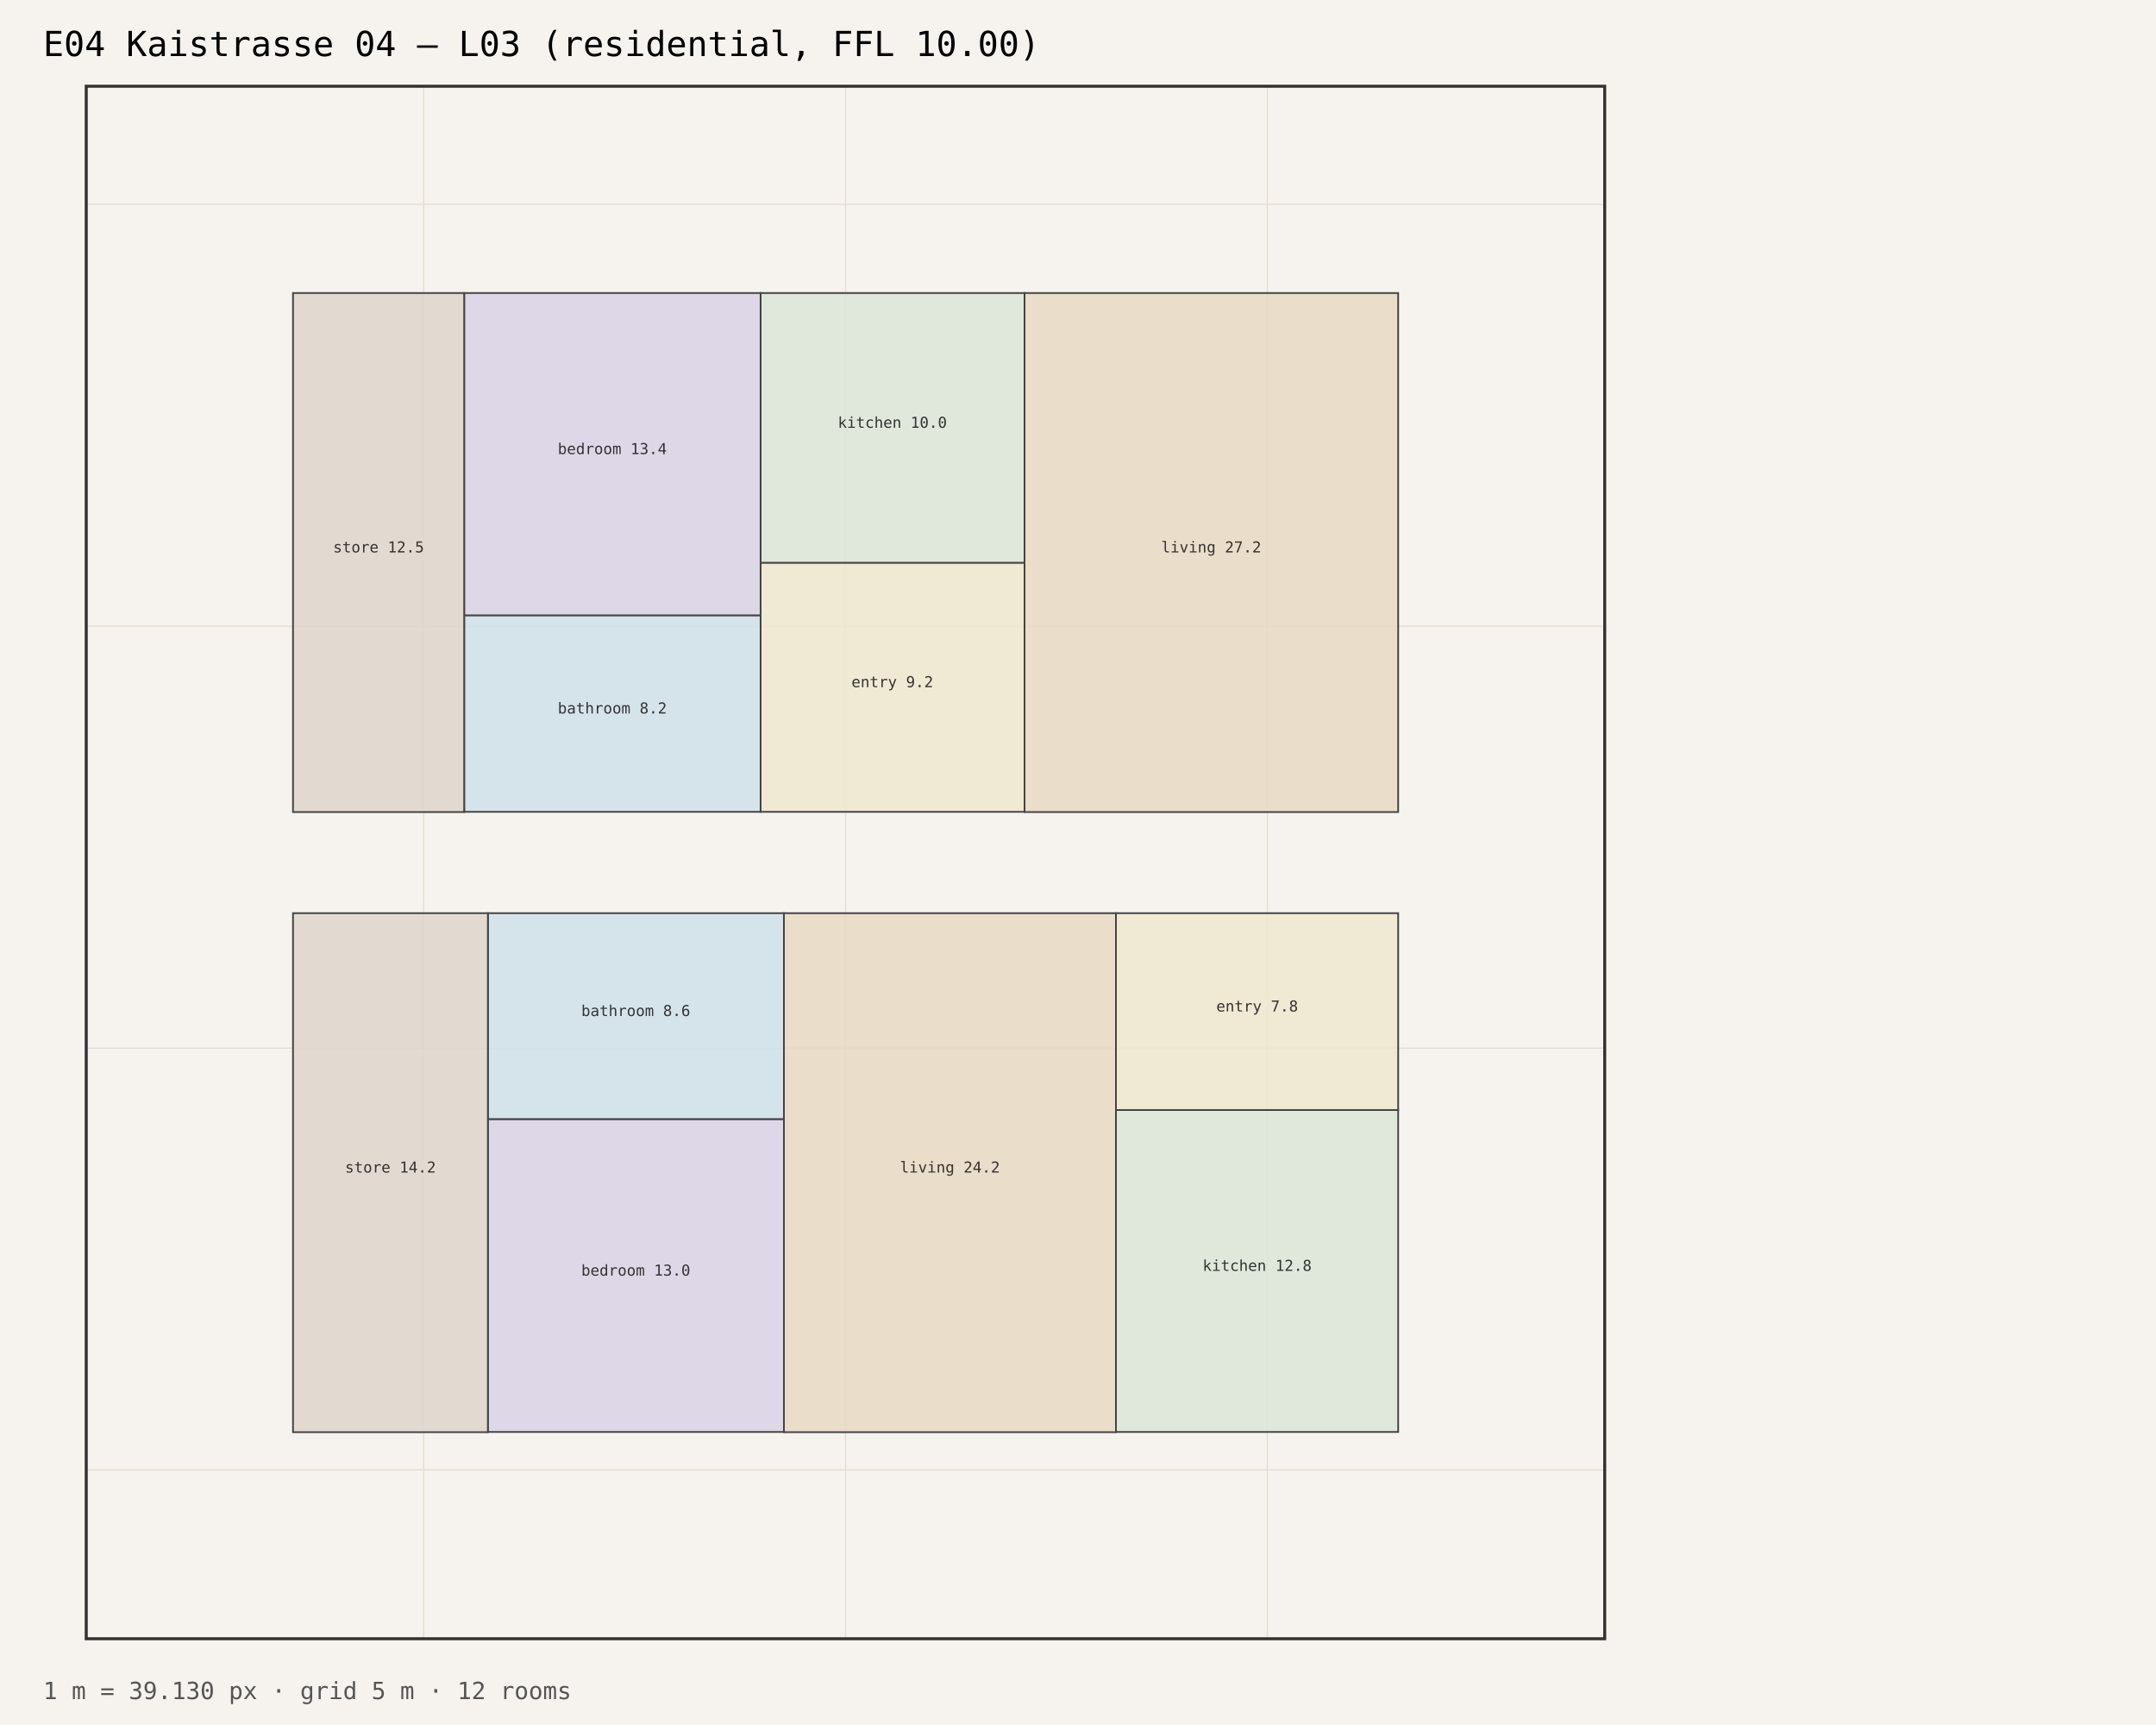
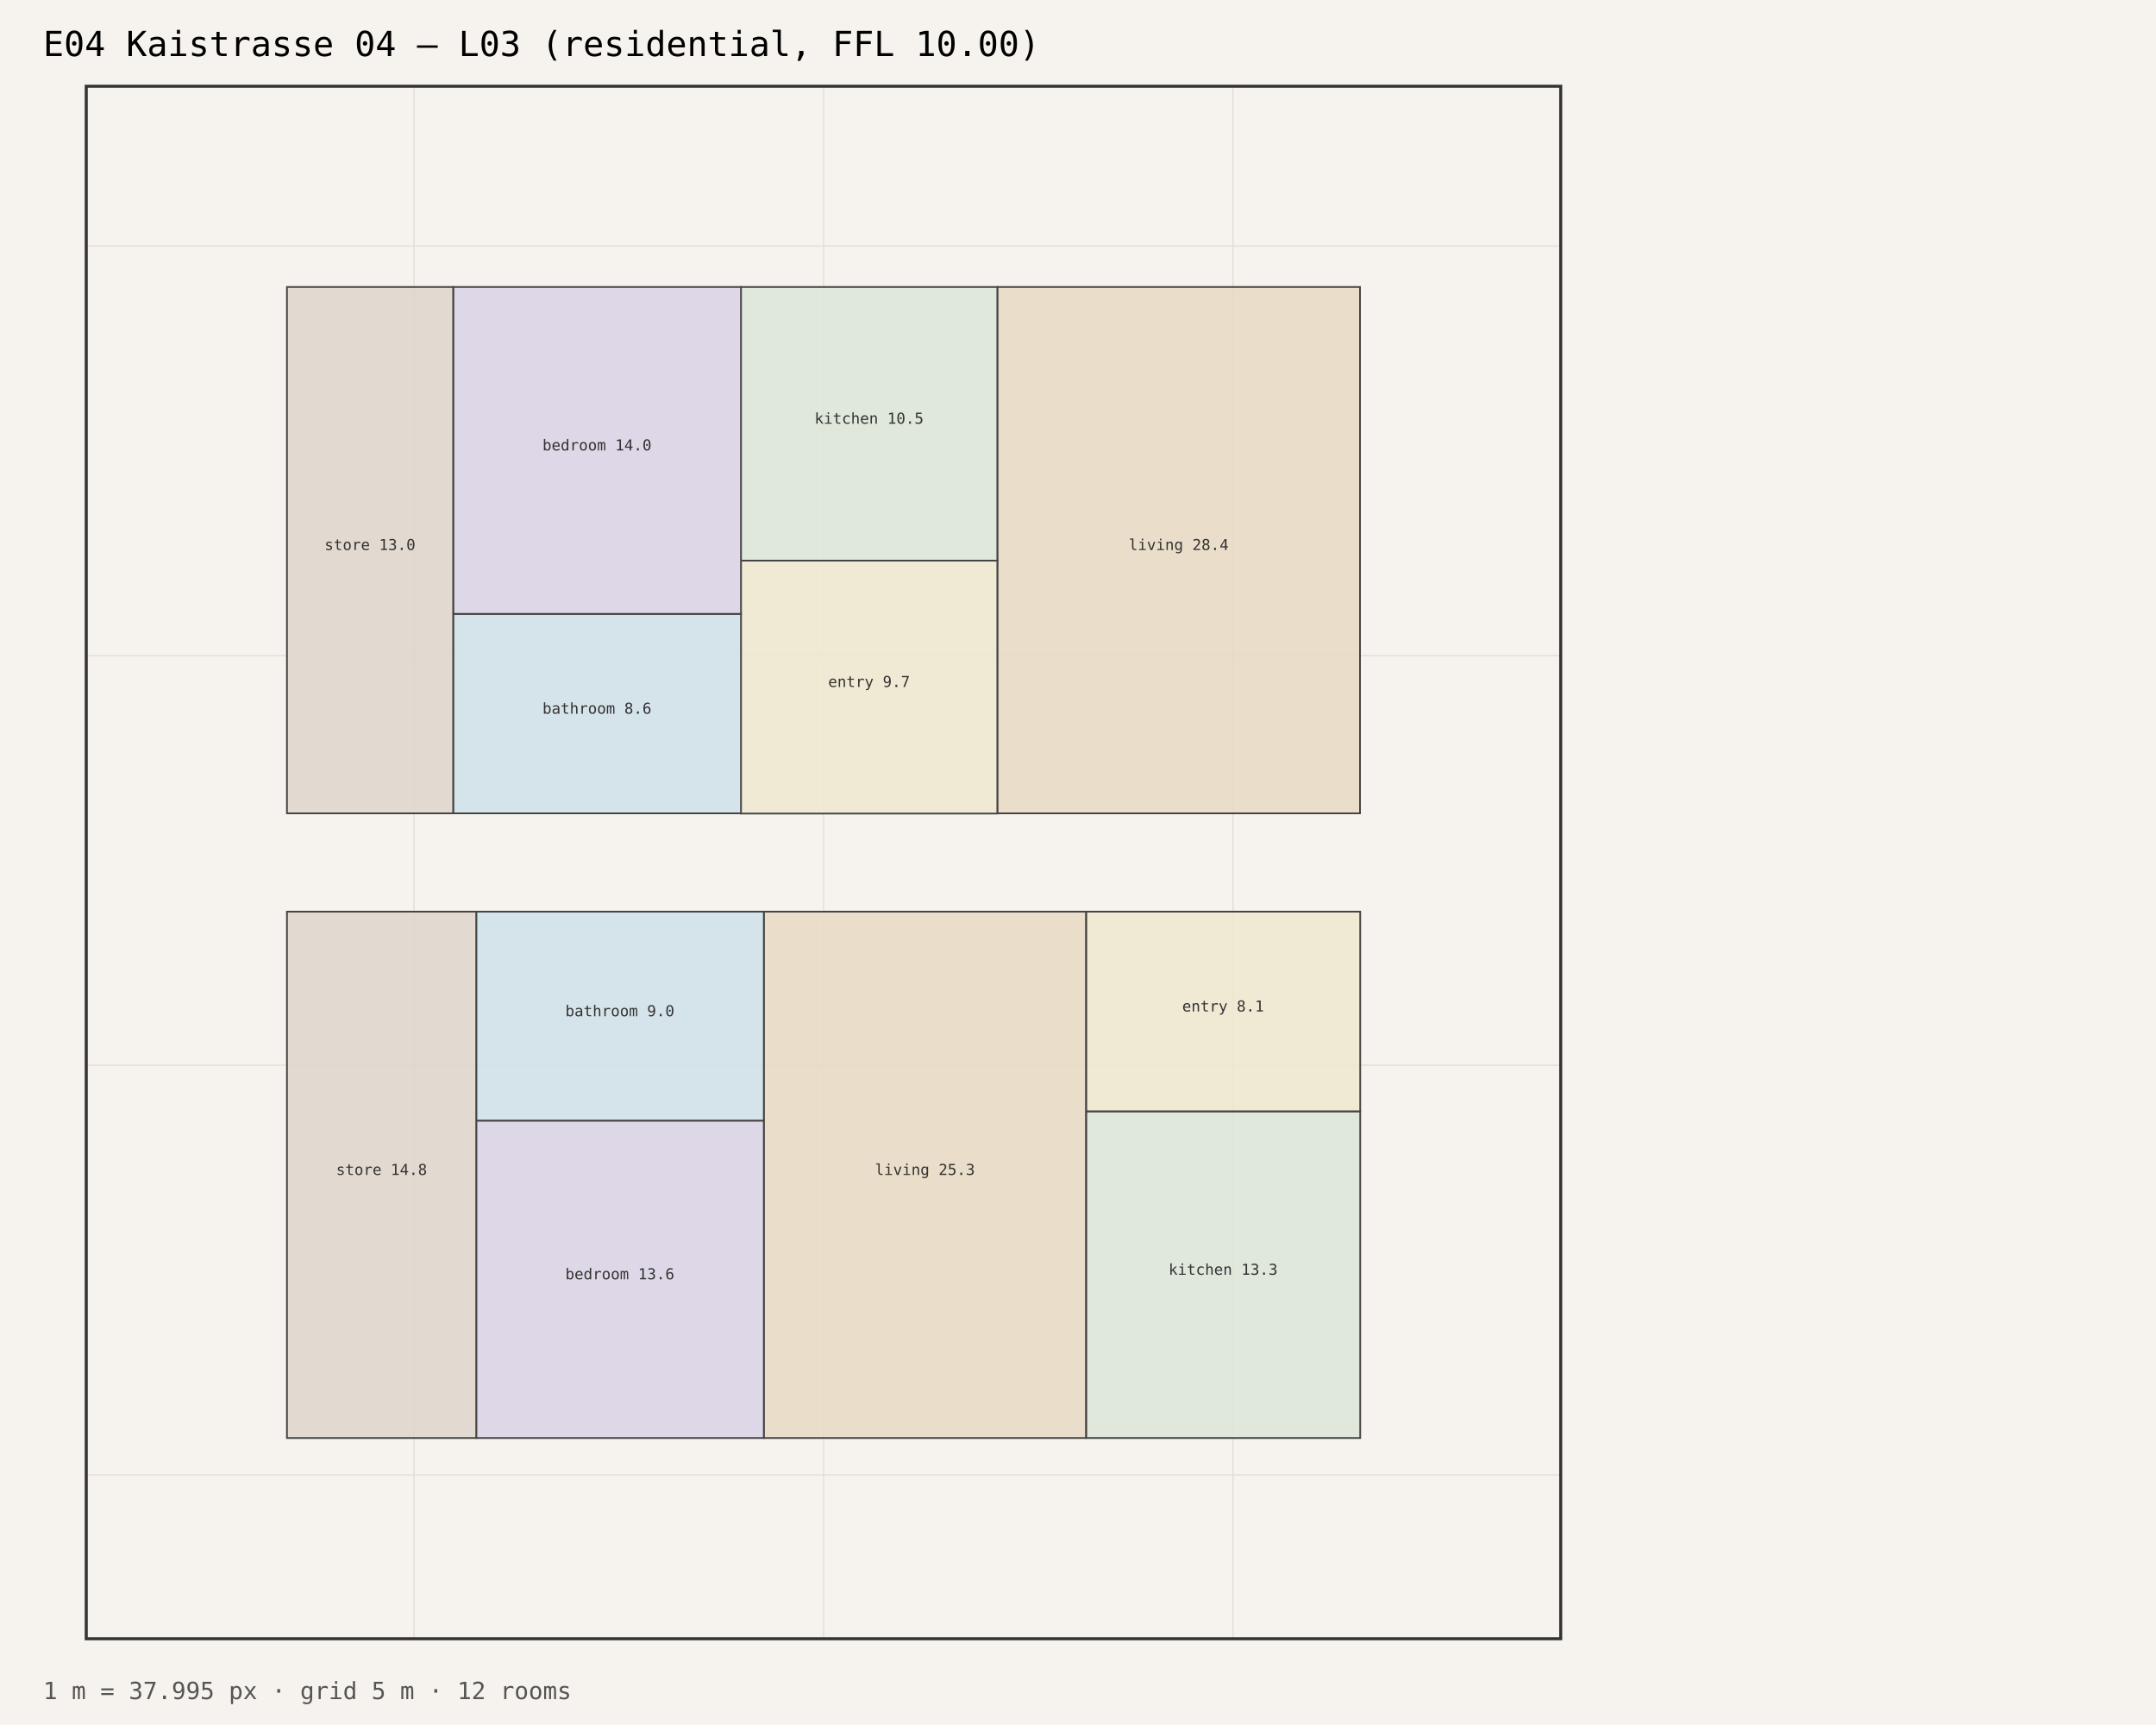
<svg xmlns="http://www.w3.org/2000/svg" width="1000" height="800" viewBox="0 0 1000 800">
  <rect width="1000" height="800" fill="#f6f3ee" />
  <text x="20" y="26" font-family="monospace" font-size="16">E04 Kaistrasse 04 — L03 (residential, FFL 10.00)</text>
-   <text x="20" y="788" font-family="monospace" font-size="11" fill="#555">1 m = 39.130 px · grid 5 m · 12 rooms</text>
-   <line x1="196.5" y1="760.0" x2="196.5" y2="40.0" stroke="#e4ded4" stroke-width="0.6" />
-   <line x1="392.2" y1="760.0" x2="392.2" y2="40.0" stroke="#e4ded4" stroke-width="0.6" />
-   <line x1="587.8" y1="760.0" x2="587.8" y2="40.0" stroke="#e4ded4" stroke-width="0.6" />
-   <line x1="40.0" y1="681.7" x2="744.3" y2="681.7" stroke="#e4ded4" stroke-width="0.6" />
-   <line x1="40.0" y1="486.1" x2="744.3" y2="486.1" stroke="#e4ded4" stroke-width="0.6" />
-   <line x1="40.0" y1="290.4" x2="744.3" y2="290.4" stroke="#e4ded4" stroke-width="0.6" />
-   <line x1="40.0" y1="94.8" x2="744.3" y2="94.8" stroke="#e4ded4" stroke-width="0.6" />
-   <rect x="40.0" y="40.0" width="704.3" height="720.0" fill="none" stroke="#333" stroke-width="1.4" />
-   <rect x="517.6" y="514.7" width="130.9" height="149.4" fill="#dbe6d8" stroke="#444" stroke-width="0.8" fill-opacity="0.85" />
-   <text x="583.1" y="589.4" font-family="monospace" font-size="7" text-anchor="middle" fill="#333">kitchen 12.8</text>
-   <rect x="517.6" y="423.5" width="130.9" height="91.3" fill="#efe7cf" stroke="#444" stroke-width="0.8" fill-opacity="0.85" />
-   <text x="583.1" y="469.1" font-family="monospace" font-size="7" text-anchor="middle" fill="#333">entry 7.8</text>
-   <rect x="363.6" y="423.5" width="154.0" height="240.7" fill="#e8d9c3" stroke="#444" stroke-width="0.8" fill-opacity="0.85" />
-   <text x="440.6" y="543.8" font-family="monospace" font-size="7" text-anchor="middle" fill="#333">living 24.2</text>
-   <rect x="226.3" y="519.0" width="137.3" height="145.1" fill="#d9d2e6" stroke="#444" stroke-width="0.8" fill-opacity="0.85" />
-   <text x="294.9" y="591.6" font-family="monospace" font-size="7" text-anchor="middle" fill="#333">bedroom 13.0</text>
-   <rect x="226.3" y="423.5" width="137.3" height="95.5" fill="#cfe2ea" stroke="#444" stroke-width="0.8" fill-opacity="0.85" />
-   <text x="294.9" y="471.2" font-family="monospace" font-size="7" text-anchor="middle" fill="#333">bathroom 8.6</text>
-   <rect x="135.9" y="423.5" width="90.4" height="240.7" fill="#ded6cc" stroke="#444" stroke-width="0.8" fill-opacity="0.85" />
-   <text x="181.1" y="543.8" font-family="monospace" font-size="7" text-anchor="middle" fill="#333">store 14.2</text>
-   <rect x="475.2" y="135.9" width="173.3" height="240.7" fill="#e8d9c3" stroke="#444" stroke-width="0.8" fill-opacity="0.85" />
-   <text x="561.8" y="256.2" font-family="monospace" font-size="7" text-anchor="middle" fill="#333">living 27.2</text>
-   <rect x="352.7" y="260.9" width="122.5" height="115.6" fill="#efe7cf" stroke="#444" stroke-width="0.8" fill-opacity="0.85" />
-   <text x="413.9" y="318.7" font-family="monospace" font-size="7" text-anchor="middle" fill="#333">entry 9.2</text>
-   <rect x="352.7" y="135.9" width="122.5" height="125.1" fill="#dbe6d8" stroke="#444" stroke-width="0.8" fill-opacity="0.85" />
-   <text x="413.9" y="198.4" font-family="monospace" font-size="7" text-anchor="middle" fill="#333">kitchen 10.0</text>
-   <rect x="215.3" y="285.3" width="137.5" height="91.2" fill="#cfe2ea" stroke="#444" stroke-width="0.8" fill-opacity="0.85" />
-   <text x="284.0" y="330.9" font-family="monospace" font-size="7" text-anchor="middle" fill="#333">bathroom 8.2</text>
-   <rect x="215.3" y="135.9" width="137.5" height="149.5" fill="#d9d2e6" stroke="#444" stroke-width="0.8" fill-opacity="0.85" />
-   <text x="284.0" y="210.6" font-family="monospace" font-size="7" text-anchor="middle" fill="#333">bedroom 13.4</text>
-   <rect x="135.9" y="135.9" width="79.4" height="240.7" fill="#ded6cc" stroke="#444" stroke-width="0.8" fill-opacity="0.85" />
-   <text x="175.6" y="256.2" font-family="monospace" font-size="7" text-anchor="middle" fill="#333">store 12.5</text>
+   <text x="20" y="788" font-family="monospace" font-size="11" fill="#555">1 m = 37.995 px · grid 5 m · 12 rooms</text>
+   <line x1="192.0" y1="760.0" x2="192.0" y2="40.0" stroke="#e4ded4" stroke-width="0.6" />
+   <line x1="382.0" y1="760.0" x2="382.0" y2="40.0" stroke="#e4ded4" stroke-width="0.6" />
+   <line x1="571.9" y1="760.0" x2="571.9" y2="40.0" stroke="#e4ded4" stroke-width="0.6" />
+   <line x1="40.0" y1="684.0" x2="723.9" y2="684.0" stroke="#e4ded4" stroke-width="0.6" />
+   <line x1="40.0" y1="494.0" x2="723.9" y2="494.0" stroke="#e4ded4" stroke-width="0.6" />
+   <line x1="40.0" y1="304.1" x2="723.9" y2="304.1" stroke="#e4ded4" stroke-width="0.6" />
+   <line x1="40.0" y1="114.1" x2="723.9" y2="114.1" stroke="#e4ded4" stroke-width="0.6" />
+   <rect x="40.0" y="40.0" width="683.9" height="720.0" fill="none" stroke="#333" stroke-width="1.4" />
+   <rect x="503.8" y="515.4" width="127.1" height="151.5" fill="#dbe6d8" stroke="#444" stroke-width="0.8" fill-opacity="0.85" />
+   <text x="567.3" y="591.2" font-family="monospace" font-size="7" text-anchor="middle" fill="#333">kitchen 13.3</text>
+   <rect x="503.8" y="422.8" width="127.1" height="92.6" fill="#efe7cf" stroke="#444" stroke-width="0.8" fill-opacity="0.85" />
+   <text x="567.3" y="469.1" font-family="monospace" font-size="7" text-anchor="middle" fill="#333">entry 8.1</text>
+   <rect x="354.2" y="422.8" width="149.5" height="244.1" fill="#e8d9c3" stroke="#444" stroke-width="0.8" fill-opacity="0.85" />
+   <text x="429.0" y="544.9" font-family="monospace" font-size="7" text-anchor="middle" fill="#333">living 25.3</text>
+   <rect x="220.9" y="519.7" width="133.4" height="147.2" fill="#d9d2e6" stroke="#444" stroke-width="0.8" fill-opacity="0.85" />
+   <text x="287.5" y="593.3" font-family="monospace" font-size="7" text-anchor="middle" fill="#333">bedroom 13.6</text>
+   <rect x="220.9" y="422.8" width="133.4" height="96.9" fill="#cfe2ea" stroke="#444" stroke-width="0.8" fill-opacity="0.85" />
+   <text x="287.5" y="471.3" font-family="monospace" font-size="7" text-anchor="middle" fill="#333">bathroom 9.0</text>
+   <rect x="133.1" y="422.8" width="87.8" height="244.1" fill="#ded6cc" stroke="#444" stroke-width="0.8" fill-opacity="0.85" />
+   <text x="177.0" y="544.9" font-family="monospace" font-size="7" text-anchor="middle" fill="#333">store 14.8</text>
+   <rect x="462.6" y="133.1" width="168.2" height="244.1" fill="#e8d9c3" stroke="#444" stroke-width="0.8" fill-opacity="0.85" />
+   <text x="546.7" y="255.1" font-family="monospace" font-size="7" text-anchor="middle" fill="#333">living 28.4</text>
+   <rect x="343.6" y="260.0" width="119.0" height="117.3" fill="#efe7cf" stroke="#444" stroke-width="0.8" fill-opacity="0.85" />
+   <text x="403.1" y="318.6" font-family="monospace" font-size="7" text-anchor="middle" fill="#333">entry 9.7</text>
+   <rect x="343.6" y="133.1" width="119.0" height="126.9" fill="#dbe6d8" stroke="#444" stroke-width="0.8" fill-opacity="0.85" />
+   <text x="403.1" y="196.5" font-family="monospace" font-size="7" text-anchor="middle" fill="#333">kitchen 10.5</text>
+   <rect x="210.2" y="284.7" width="133.5" height="92.5" fill="#cfe2ea" stroke="#444" stroke-width="0.8" fill-opacity="0.85" />
+   <text x="276.9" y="331.0" font-family="monospace" font-size="7" text-anchor="middle" fill="#333">bathroom 8.6</text>
+   <rect x="210.2" y="133.1" width="133.5" height="151.6" fill="#d9d2e6" stroke="#444" stroke-width="0.8" fill-opacity="0.85" />
+   <text x="276.9" y="208.9" font-family="monospace" font-size="7" text-anchor="middle" fill="#333">bedroom 14.0</text>
+   <rect x="133.1" y="133.1" width="77.1" height="244.1" fill="#ded6cc" stroke="#444" stroke-width="0.8" fill-opacity="0.85" />
+   <text x="171.6" y="255.1" font-family="monospace" font-size="7" text-anchor="middle" fill="#333">store 13.0</text>
</svg>
